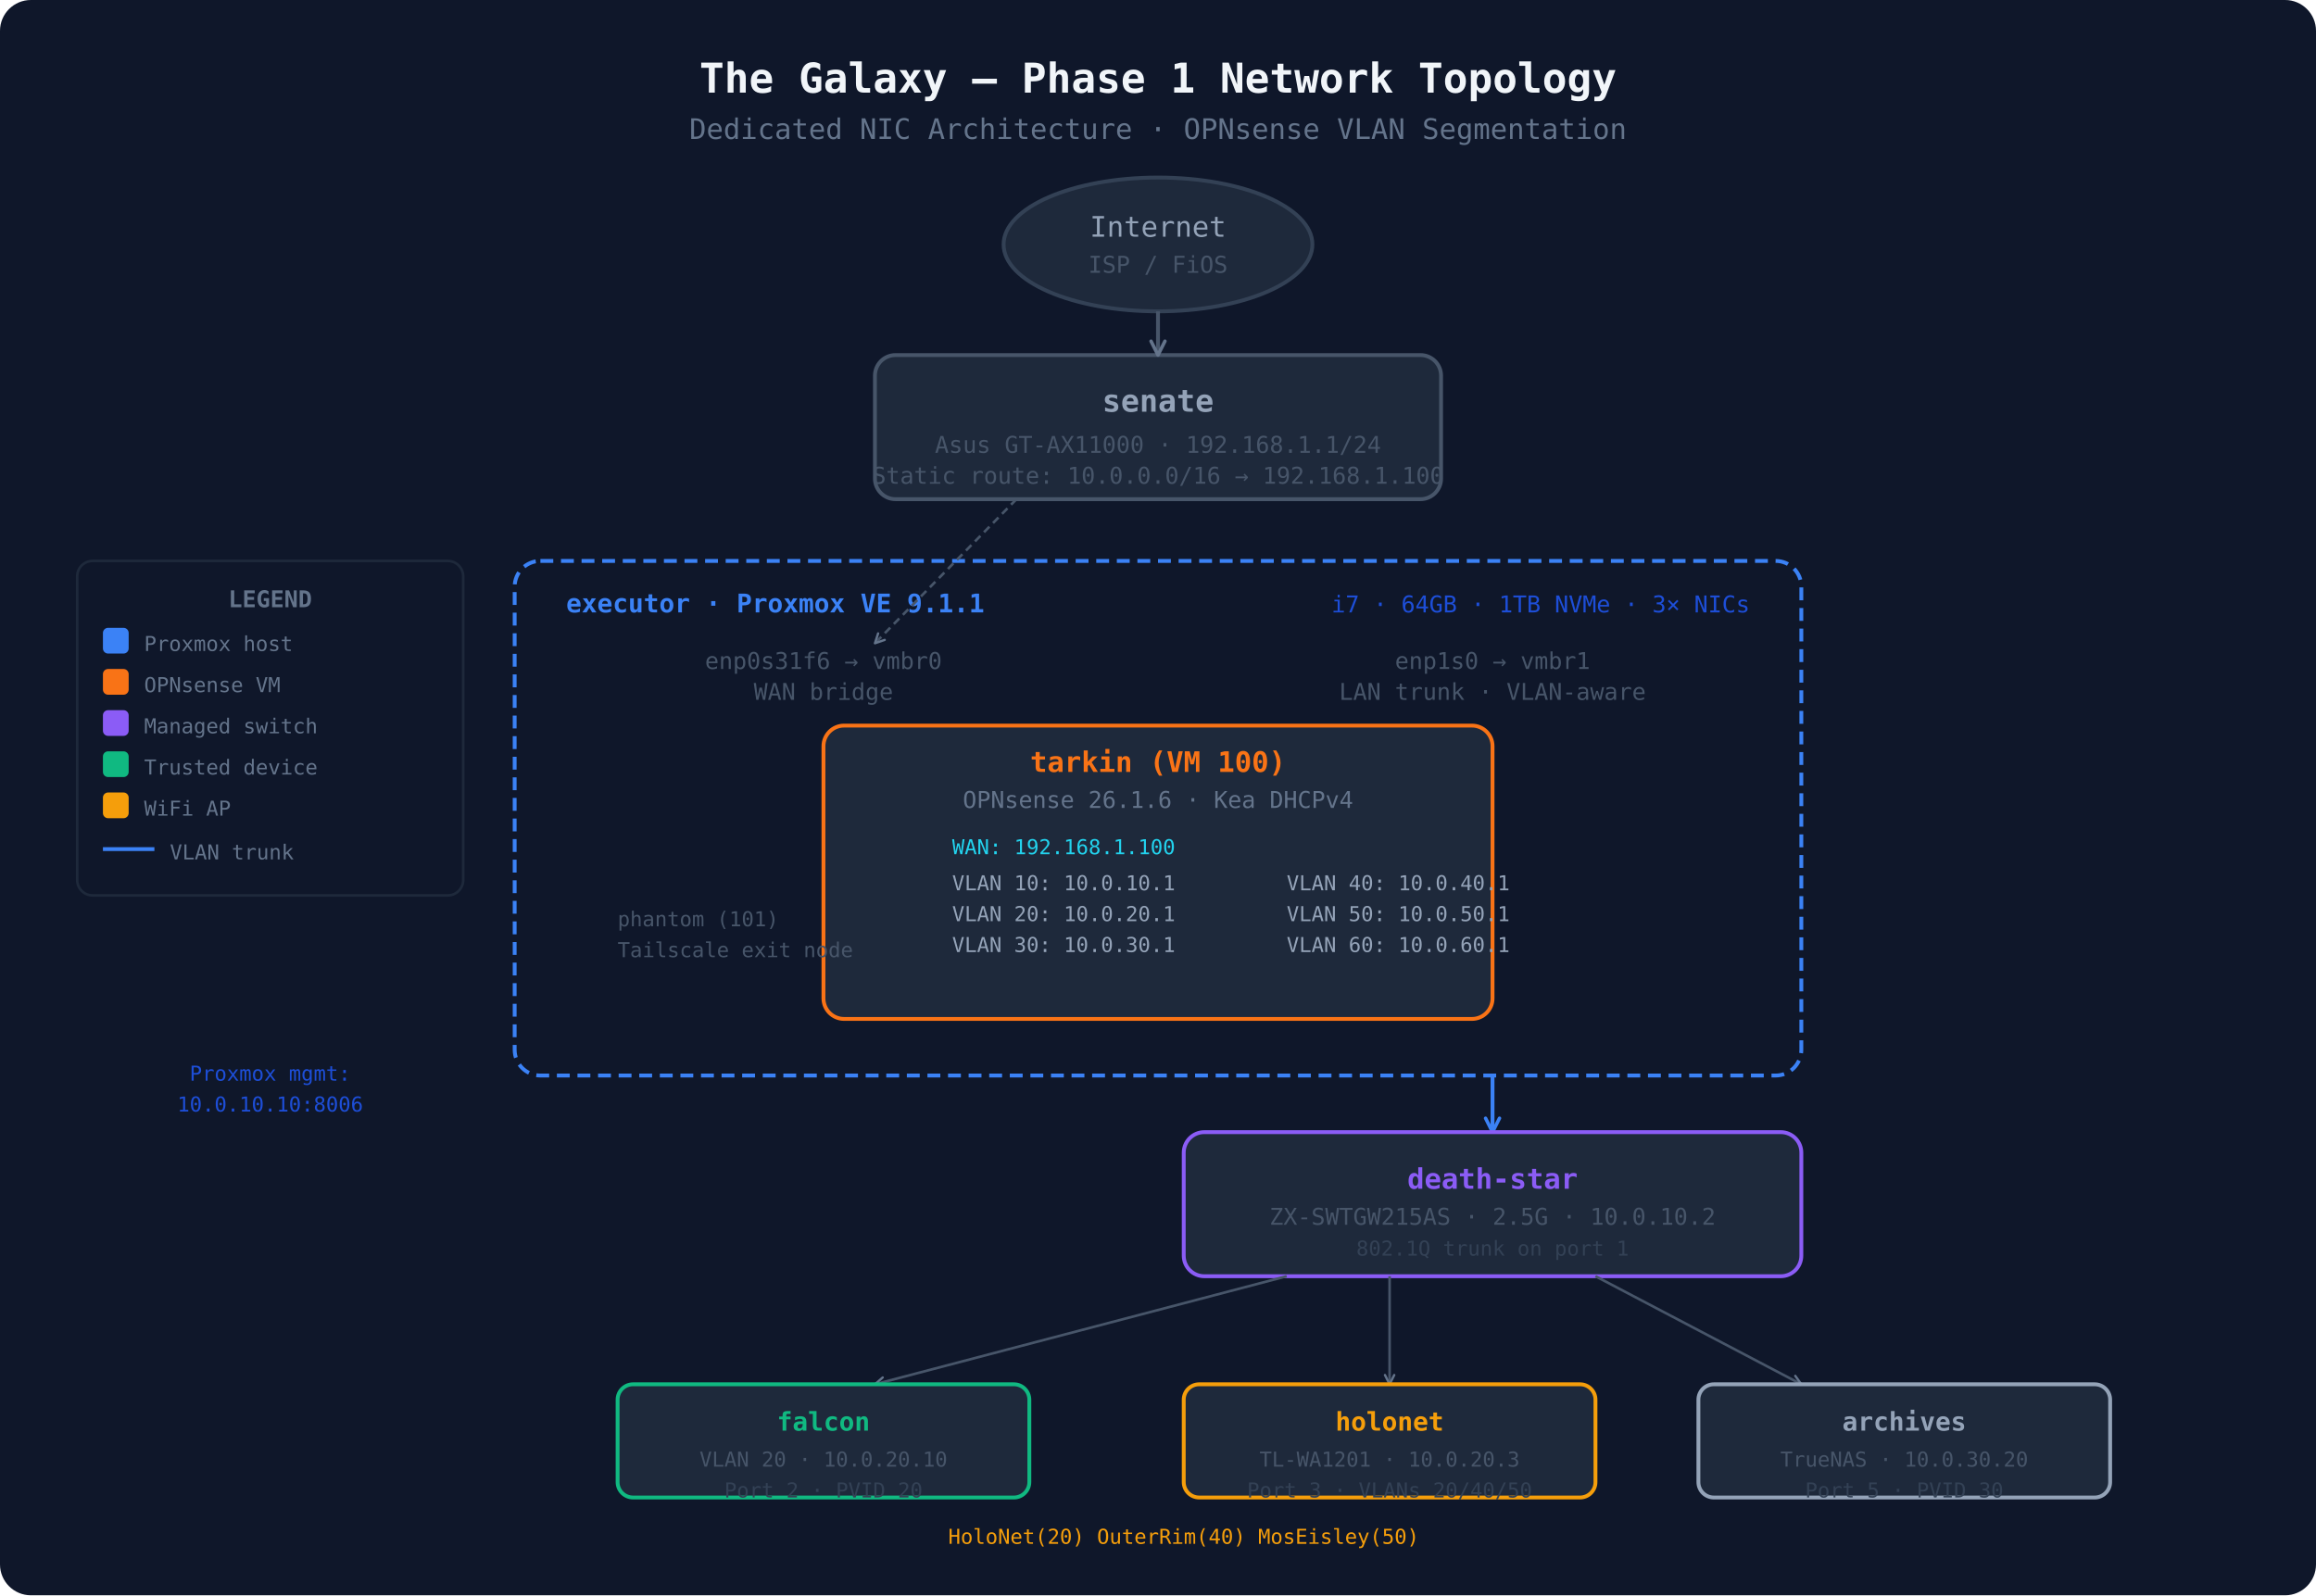
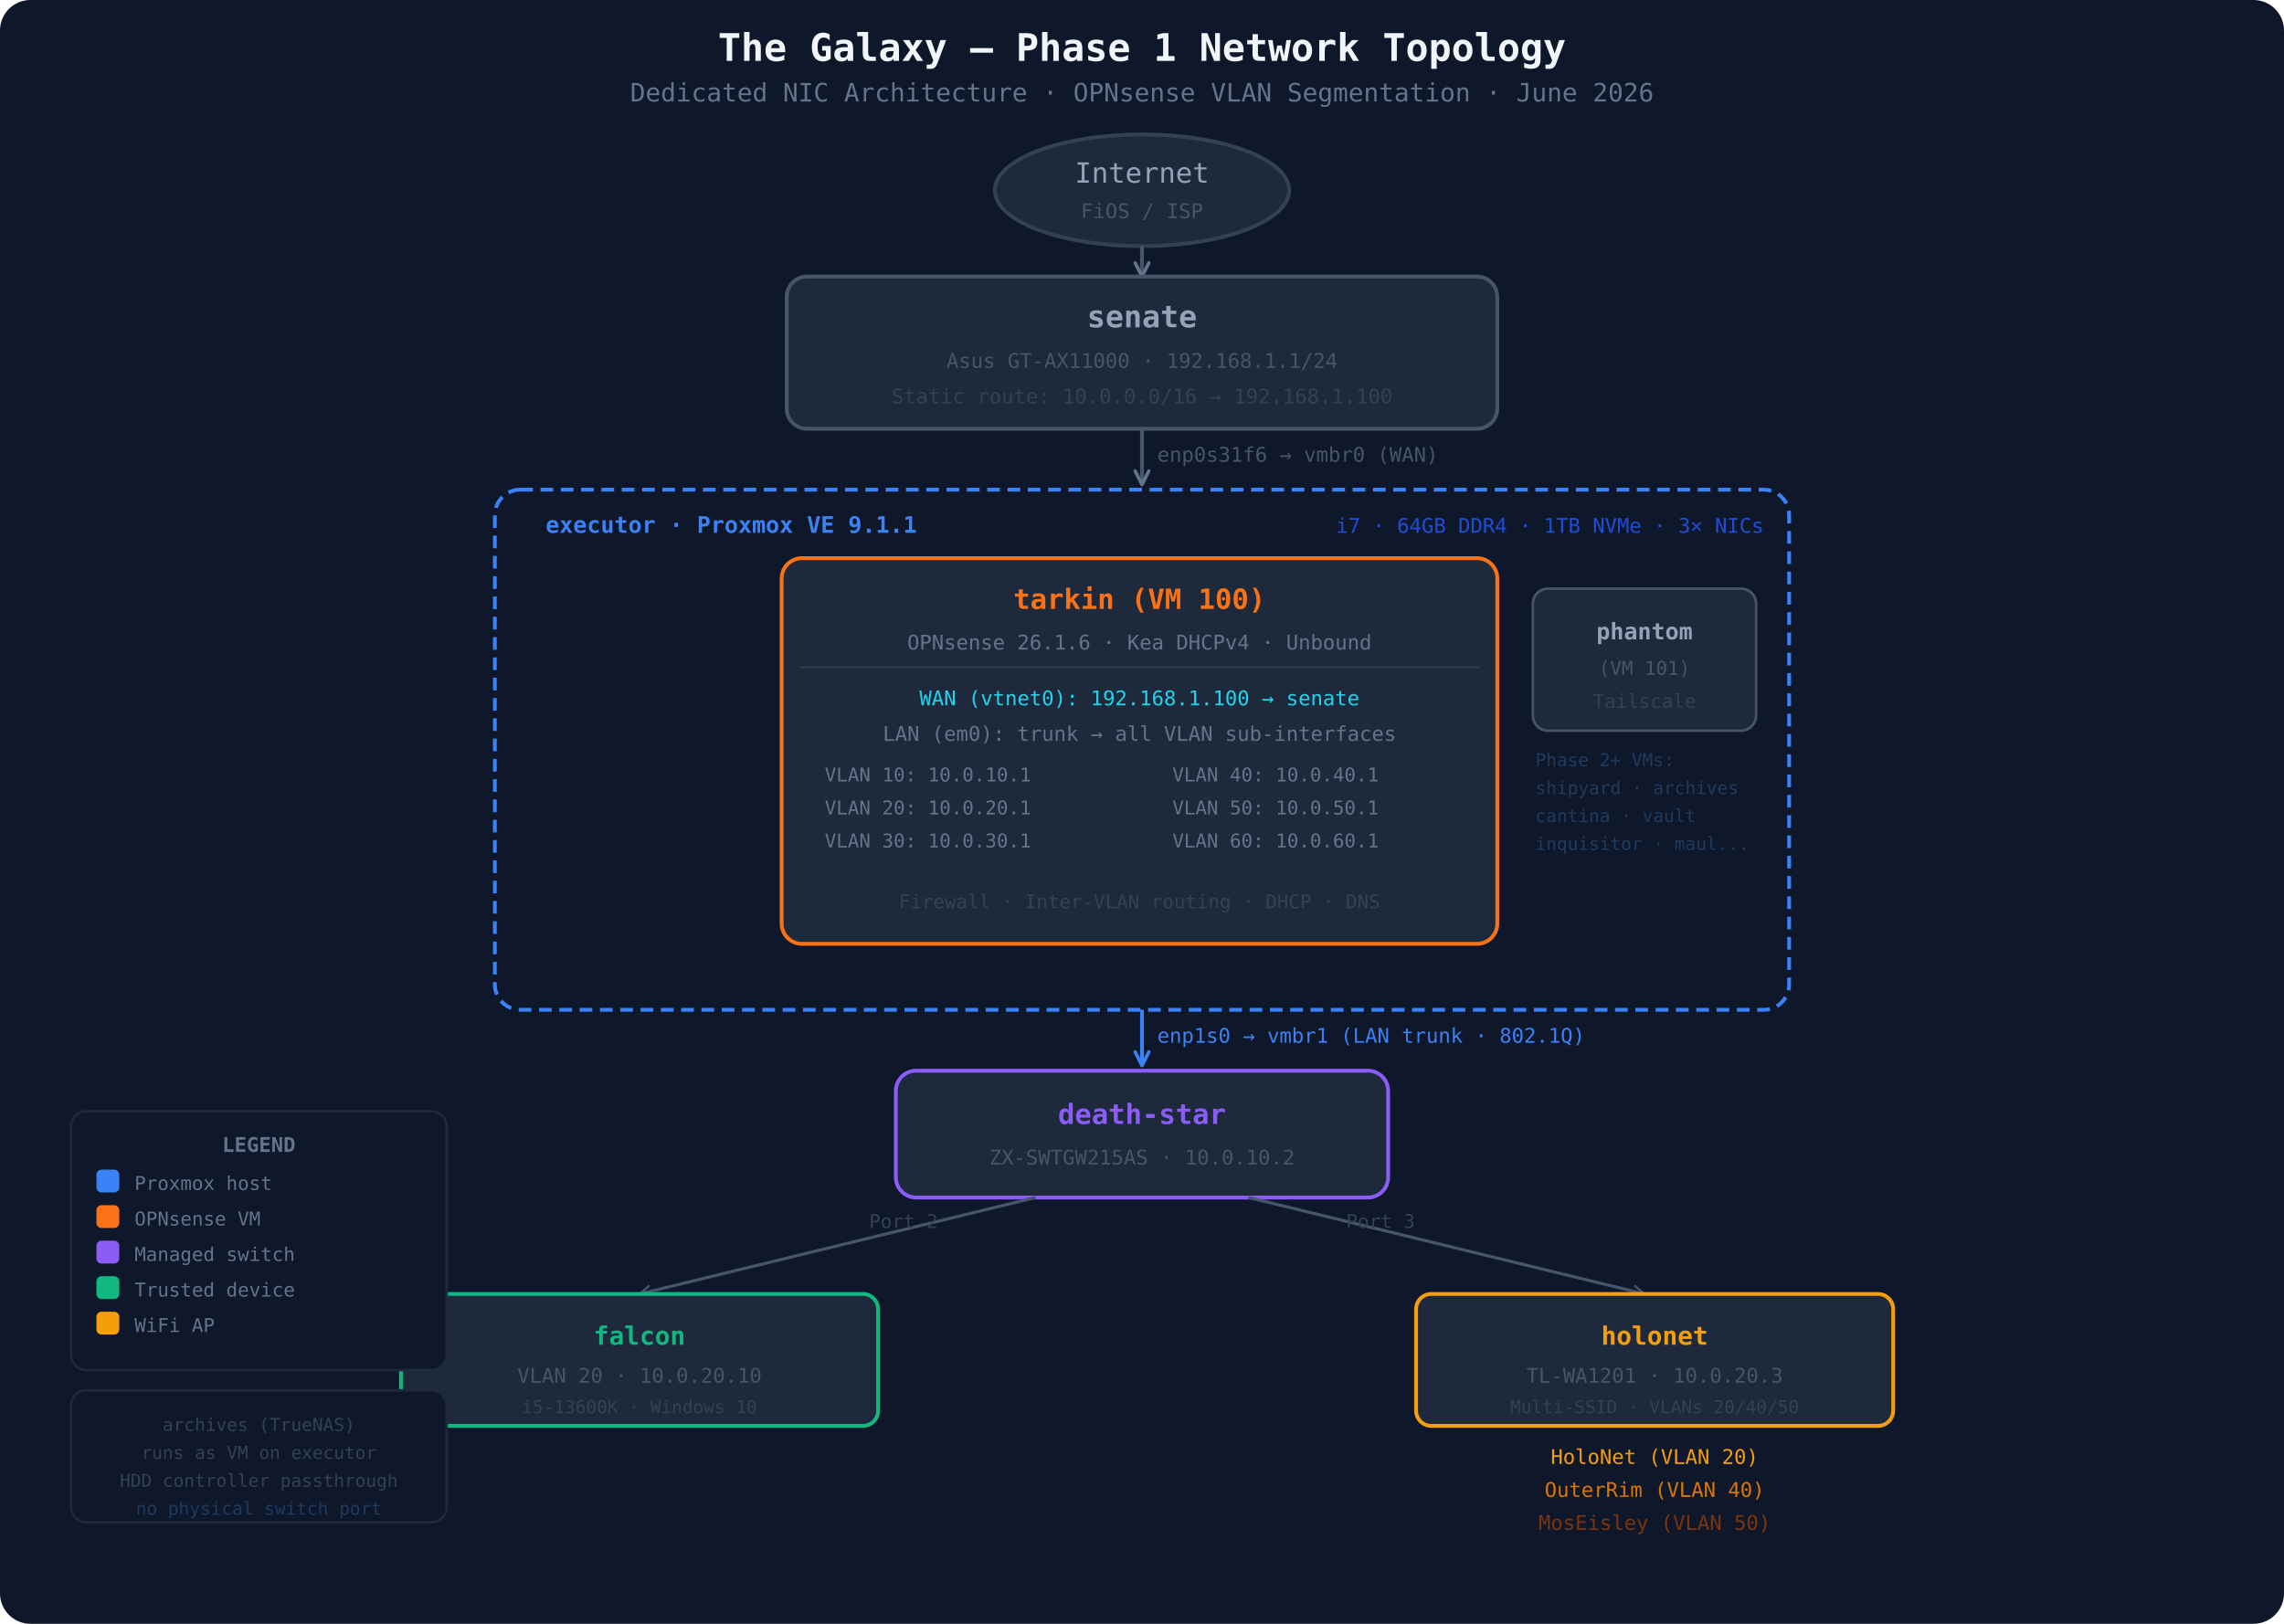
- <svg xmlns="http://www.w3.org/2000/svg" viewBox="0 0 900 620" width="900" height="620">
+ <svg xmlns="http://www.w3.org/2000/svg" viewBox="0 0 900 640" width="900" height="640">
  <defs>
-     <marker id="arrow" viewBox="0 0 10 10" refX="8" refY="5" markerWidth="6" markerHeight="6" orient="auto-start-reverse">
+     <marker id="arr" viewBox="0 0 10 10" refX="8" refY="5" markerWidth="6" markerHeight="6" orient="auto-start-reverse">
      <path d="M2 2L8 5L2 8" fill="none" stroke="#64748b" stroke-width="1.5" stroke-linecap="round" stroke-linejoin="round" />
    </marker>
-     <marker id="arrow-blue" viewBox="0 0 10 10" refX="8" refY="5" markerWidth="6" markerHeight="6" orient="auto-start-reverse">
+     <marker id="arr-blue" viewBox="0 0 10 10" refX="8" refY="5" markerWidth="6" markerHeight="6" orient="auto-start-reverse">
      <path d="M2 2L8 5L2 8" fill="none" stroke="#3b82f6" stroke-width="1.5" stroke-linecap="round" stroke-linejoin="round" />
    </marker>
+     <marker id="arr-dark" viewBox="0 0 10 10" refX="8" refY="5" markerWidth="6" markerHeight="6" orient="auto-start-reverse">
+       <path d="M2 2L8 5L2 8" fill="none" stroke="#475569" stroke-width="1.2" stroke-linecap="round" stroke-linejoin="round" />
+     </marker>
  </defs>
-   <rect width="900" height="620" fill="#0f172a" rx="12" />
-   <text x="450" y="36" fill="#f1f5f9" font-family="monospace" font-size="16" font-weight="bold" text-anchor="middle">The Galaxy — Phase 1 Network Topology</text>
-   <text x="450" y="54" fill="#64748b" font-family="monospace" font-size="11" text-anchor="middle">Dedicated NIC Architecture · OPNsense VLAN Segmentation</text>
-   <ellipse cx="450" cy="95" rx="60" ry="26" fill="#1e293b" stroke="#334155" stroke-width="1.5" />
-   <text x="450" y="92" fill="#94a3b8" font-family="monospace" font-size="11" text-anchor="middle">Internet</text>
-   <text x="450" y="106" fill="#475569" font-family="monospace" font-size="9" text-anchor="middle">ISP / FiOS</text>
-   <rect x="340" y="138" width="220" height="56" rx="8" fill="#1e293b" stroke="#475569" stroke-width="1.5" />
-   <text x="450" y="160" fill="#94a3b8" font-family="monospace" font-size="12" font-weight="bold" text-anchor="middle">senate</text>
-   <text x="450" y="176" fill="#475569" font-family="monospace" font-size="9" text-anchor="middle">Asus GT-AX11000 · 192.168.1.1/24</text>
-   <text x="450" y="188" fill="#475569" font-family="monospace" font-size="9" text-anchor="middle">Static route: 10.0.0.0/16 → 192.168.1.100</text>
-   <line x1="450" y1="121" x2="450" y2="138" stroke="#475569" stroke-width="1.5" marker-end="url(#arrow)" />
-   <rect x="200" y="218" width="500" height="200" rx="10" fill="#0f172a" stroke="#3b82f6" stroke-width="1.5" stroke-dasharray="5,3" />
-   <text x="220" y="238" fill="#3b82f6" font-family="monospace" font-size="10" font-weight="bold">executor · Proxmox VE 9.1.1</text>
-   <text x="680" y="238" fill="#1d4ed8" font-family="monospace" font-size="9" text-anchor="end">i7 · 64GB · 1TB NVMe · 3× NICs</text>
-   <text x="320" y="260" fill="#475569" font-family="monospace" font-size="9" text-anchor="middle">enp0s31f6 → vmbr0</text>
-   <text x="320" y="272" fill="#475569" font-family="monospace" font-size="9" text-anchor="middle">WAN bridge</text>
-   <text x="580" y="260" fill="#475569" font-family="monospace" font-size="9" text-anchor="middle">enp1s0 → vmbr1</text>
-   <text x="580" y="272" fill="#475569" font-family="monospace" font-size="9" text-anchor="middle">LAN trunk · VLAN-aware</text>
-   <rect x="320" y="282" width="260" height="114" rx="8" fill="#1e293b" stroke="#f97316" stroke-width="1.5" />
-   <text x="450" y="300" fill="#f97316" font-family="monospace" font-size="11" font-weight="bold" text-anchor="middle">tarkin (VM 100)</text>
-   <text x="450" y="314" fill="#64748b" font-family="monospace" font-size="9" text-anchor="middle">OPNsense 26.1.6 · Kea DHCPv4</text>
-   <text x="370" y="332" fill="#22d3ee" font-family="monospace" font-size="8">WAN: 192.168.1.100</text>
-   <text x="370" y="346" fill="#94a3b8" font-family="monospace" font-size="8">VLAN 10: 10.0.10.1</text>
-   <text x="370" y="358" fill="#94a3b8" font-family="monospace" font-size="8">VLAN 20: 10.0.20.1</text>
-   <text x="370" y="370" fill="#94a3b8" font-family="monospace" font-size="8">VLAN 30: 10.0.30.1</text>
-   <text x="500" y="346" fill="#94a3b8" font-family="monospace" font-size="8">VLAN 40: 10.0.40.1</text>
-   <text x="500" y="358" fill="#94a3b8" font-family="monospace" font-size="8">VLAN 50: 10.0.50.1</text>
-   <text x="500" y="370" fill="#94a3b8" font-family="monospace" font-size="8">VLAN 60: 10.0.60.1</text>
-   <text x="240" y="360" fill="#475569" font-family="monospace" font-size="8">phantom (101)</text>
-   <text x="240" y="372" fill="#475569" font-family="monospace" font-size="8">Tailscale exit node</text>
-   <line x1="395" y1="194" x2="340" y2="250" stroke="#475569" stroke-width="1" stroke-dasharray="3,2" marker-end="url(#arrow)" />
-   <line x1="580" y1="418" x2="580" y2="440" stroke="#3b82f6" stroke-width="1.5" marker-end="url(#arrow-blue)" />
-   <rect x="460" y="440" width="240" height="56" rx="8" fill="#1e293b" stroke="#8b5cf6" stroke-width="1.5" />
-   <text x="580" y="462" fill="#8b5cf6" font-family="monospace" font-size="11" font-weight="bold" text-anchor="middle">death-star</text>
-   <text x="580" y="476" fill="#475569" font-family="monospace" font-size="9" text-anchor="middle">ZX-SWTGW215AS · 2.5G · 10.0.10.2</text>
-   <text x="580" y="488" fill="#334155" font-family="monospace" font-size="8" text-anchor="middle">802.1Q trunk on port 1</text>
-   <line x1="500" y1="496" x2="340" y2="538" stroke="#475569" stroke-width="1" marker-end="url(#arrow)" />
-   <rect x="240" y="538" width="160" height="44" rx="6" fill="#1e293b" stroke="#10b981" stroke-width="1.5" />
-   <text x="320" y="556" fill="#10b981" font-family="monospace" font-size="10" font-weight="bold" text-anchor="middle">falcon</text>
-   <text x="320" y="570" fill="#475569" font-family="monospace" font-size="8" text-anchor="middle">VLAN 20 · 10.0.20.10</text>
-   <text x="320" y="582" fill="#334155" font-family="monospace" font-size="8" text-anchor="middle">Port 2 · PVID 20</text>
-   <line x1="540" y1="496" x2="540" y2="538" stroke="#475569" stroke-width="1" marker-end="url(#arrow)" />
-   <rect x="460" y="538" width="160" height="44" rx="6" fill="#1e293b" stroke="#f59e0b" stroke-width="1.5" />
-   <text x="540" y="556" fill="#f59e0b" font-family="monospace" font-size="10" font-weight="bold" text-anchor="middle">holonet</text>
-   <text x="540" y="570" fill="#475569" font-family="monospace" font-size="8" text-anchor="middle">TL-WA1201 · 10.0.20.3</text>
-   <text x="540" y="582" fill="#334155" font-family="monospace" font-size="8" text-anchor="middle">Port 3 · VLANs 20/40/50</text>
-   <line x1="620" y1="496" x2="700" y2="538" stroke="#475569" stroke-width="1" marker-end="url(#arrow)" />
-   <rect x="660" y="538" width="160" height="44" rx="6" fill="#1e293b" stroke="#94a3b8" stroke-width="1.5" />
-   <text x="740" y="556" fill="#94a3b8" font-family="monospace" font-size="10" font-weight="bold" text-anchor="middle">archives</text>
-   <text x="740" y="570" fill="#475569" font-family="monospace" font-size="8" text-anchor="middle">TrueNAS · 10.0.30.20</text>
-   <text x="740" y="582" fill="#334155" font-family="monospace" font-size="8" text-anchor="middle">Port 5 · PVID 30</text>
-   <text x="460" y="600" fill="#f59e0b" font-family="monospace" font-size="8" text-anchor="middle">HoloNet(20) OuterRim(40) MosEisley(50)</text>
-   <rect x="30" y="218" width="150" height="130" rx="6" fill="#0f172a" stroke="#1e293b" stroke-width="1" />
-   <text x="105" y="236" fill="#64748b" font-family="monospace" font-size="9" font-weight="bold" text-anchor="middle">LEGEND</text>
-   <rect x="40" y="244" width="10" height="10" rx="2" fill="#3b82f6" />
-   <text x="56" y="253" fill="#64748b" font-family="monospace" font-size="8">Proxmox host</text>
-   <rect x="40" y="260" width="10" height="10" rx="2" fill="#f97316" />
-   <text x="56" y="269" fill="#64748b" font-family="monospace" font-size="8">OPNsense VM</text>
-   <rect x="40" y="276" width="10" height="10" rx="2" fill="#8b5cf6" />
-   <text x="56" y="285" fill="#64748b" font-family="monospace" font-size="8">Managed switch</text>
-   <rect x="40" y="292" width="10" height="10" rx="2" fill="#10b981" />
-   <text x="56" y="301" fill="#64748b" font-family="monospace" font-size="8">Trusted device</text>
-   <rect x="40" y="308" width="10" height="10" rx="2" fill="#f59e0b" />
-   <text x="56" y="317" fill="#64748b" font-family="monospace" font-size="8">WiFi AP</text>
-   <line x1="40" y1="330" x2="60" y2="330" stroke="#3b82f6" stroke-width="1.5" />
-   <text x="66" y="334" fill="#64748b" font-family="monospace" font-size="8">VLAN trunk</text>
-   <text x="105" y="420" fill="#1d4ed8" font-family="monospace" font-size="8" text-anchor="middle">Proxmox mgmt:</text>
-   <text x="105" y="432" fill="#1d4ed8" font-family="monospace" font-size="8" text-anchor="middle">10.0.10.10:8006</text>
+   <rect width="900" height="640" fill="#0f172a" rx="12" />
+   <text x="450" y="24" fill="#f1f5f9" font-family="monospace" font-size="15" font-weight="bold" text-anchor="middle">The Galaxy — Phase 1 Network Topology</text>
+   <text x="450" y="40" fill="#64748b" font-family="monospace" font-size="10" text-anchor="middle">Dedicated NIC Architecture · OPNsense VLAN Segmentation · June 2026</text>
+   <ellipse cx="450" cy="75" rx="58" ry="22" fill="#1e293b" stroke="#334155" stroke-width="1.5" />
+   <text x="450" y="72" fill="#94a3b8" font-family="monospace" font-size="11" text-anchor="middle">Internet</text>
+   <text x="450" y="86" fill="#475569" font-family="monospace" font-size="8" text-anchor="middle">FiOS / ISP</text>
+   <line x1="450" y1="97" x2="450" y2="109" stroke="#475569" stroke-width="1.5" marker-end="url(#arr)" />
+   <rect x="310" y="109" width="280" height="60" rx="8" fill="#1e293b" stroke="#475569" stroke-width="1.5" />
+   <text x="450" y="129" fill="#94a3b8" font-family="monospace" font-size="12" font-weight="bold" text-anchor="middle">senate</text>
+   <text x="450" y="145" fill="#475569" font-family="monospace" font-size="8" text-anchor="middle">Asus GT-AX11000 · 192.168.1.1/24</text>
+   <text x="450" y="159" fill="#334155" font-family="monospace" font-size="8" text-anchor="middle">Static route: 10.0.0.0/16 → 192.168.1.100</text>
+   <line x1="450" y1="169" x2="450" y2="191" stroke="#475569" stroke-width="1.5" marker-end="url(#arr)" />
+   <text x="456" y="182" fill="#475569" font-family="monospace" font-size="8">enp0s31f6 → vmbr0 (WAN)</text>
+   <rect x="195" y="193" width="510" height="205" rx="10" fill="#0f172a" stroke="#3b82f6" stroke-width="1.5" stroke-dasharray="5,3" />
+   <text x="215" y="210" fill="#3b82f6" font-family="monospace" font-size="9" font-weight="bold">executor · Proxmox VE 9.1.1</text>
+   <text x="695" y="210" fill="#1d4ed8" font-family="monospace" font-size="8" text-anchor="end">i7 · 64GB DDR4 · 1TB NVMe · 3× NICs</text>
+   <rect x="308" y="220" width="282" height="152" rx="8" fill="#1e293b" stroke="#f97316" stroke-width="1.5" />
+   <text x="449" y="240" fill="#f97316" font-family="monospace" font-size="11" font-weight="bold" text-anchor="middle">tarkin (VM 100)</text>
+   <text x="449" y="256" fill="#64748b" font-family="monospace" font-size="8" text-anchor="middle">OPNsense 26.1.6 · Kea DHCPv4 · Unbound</text>
+   <line x1="315" y1="263" x2="583" y2="263" stroke="#374151" stroke-width="0.5" />
+   <text x="449" y="278" fill="#22d3ee" font-family="monospace" font-size="8" text-anchor="middle">WAN (vtnet0): 192.168.1.100 → senate</text>
+   <text x="449" y="292" fill="#64748b" font-family="monospace" font-size="8" text-anchor="middle">LAN (em0): trunk → all VLAN sub-interfaces</text>
+   <text x="325" y="308" fill="#64748b" font-family="monospace" font-size="7.5">VLAN 10: 10.0.10.1</text>
+   <text x="325" y="321" fill="#64748b" font-family="monospace" font-size="7.5">VLAN 20: 10.0.20.1</text>
+   <text x="325" y="334" fill="#64748b" font-family="monospace" font-size="7.5">VLAN 30: 10.0.30.1</text>
+   <text x="462" y="308" fill="#64748b" font-family="monospace" font-size="7.5">VLAN 40: 10.0.40.1</text>
+   <text x="462" y="321" fill="#64748b" font-family="monospace" font-size="7.5">VLAN 50: 10.0.50.1</text>
+   <text x="462" y="334" fill="#64748b" font-family="monospace" font-size="7.5">VLAN 60: 10.0.60.1</text>
+   <text x="449" y="358" fill="#374151" font-family="monospace" font-size="7.5" text-anchor="middle">Firewall · Inter-VLAN routing · DHCP · DNS</text>
+   <rect x="604" y="232" width="88" height="56" rx="6" fill="#1e293b" stroke="#475569" stroke-width="1" />
+   <text x="648" y="252" fill="#94a3b8" font-family="monospace" font-size="9" font-weight="bold" text-anchor="middle">phantom</text>
+   <text x="648" y="266" fill="#475569" font-family="monospace" font-size="7.5" text-anchor="middle">(VM 101)</text>
+   <text x="648" y="279" fill="#334155" font-family="monospace" font-size="7.5" text-anchor="middle">Tailscale</text>
+   <text x="605" y="302" fill="#1e3a5f" font-family="monospace" font-size="7">Phase 2+ VMs:</text>
+   <text x="605" y="313" fill="#1e3a5f" font-family="monospace" font-size="7">shipyard · archives</text>
+   <text x="605" y="324" fill="#1e3a5f" font-family="monospace" font-size="7">cantina · vault</text>
+   <text x="605" y="335" fill="#1e3a5f" font-family="monospace" font-size="7">inquisitor · maul...</text>
+   <line x1="450" y1="398" x2="450" y2="420" stroke="#3b82f6" stroke-width="1.5" marker-end="url(#arr-blue)" />
+   <text x="456" y="411" fill="#3b82f6" font-family="monospace" font-size="8">enp1s0 → vmbr1 (LAN trunk · 802.1Q)</text>
+   <rect x="353" y="422" width="194" height="50" rx="8" fill="#1e293b" stroke="#8b5cf6" stroke-width="1.5" />
+   <text x="450" y="443" fill="#8b5cf6" font-family="monospace" font-size="11" font-weight="bold" text-anchor="middle">death-star</text>
+   <text x="450" y="459" fill="#475569" font-family="monospace" font-size="8" text-anchor="middle">ZX-SWTGW215AS · 10.0.10.2</text>
+   <line x1="408" y1="472" x2="252" y2="510" stroke="#475569" stroke-width="1.2" marker-end="url(#arr-dark)" />
+   <text x="356" y="484" fill="#334155" font-family="monospace" font-size="7.5" text-anchor="middle">Port 2</text>
+   <line x1="492" y1="472" x2="648" y2="510" stroke="#475569" stroke-width="1.2" marker-end="url(#arr-dark)" />
+   <text x="544" y="484" fill="#334155" font-family="monospace" font-size="7.5" text-anchor="middle">Port 3</text>
+   <rect x="158" y="510" width="188" height="52" rx="6" fill="#1e293b" stroke="#10b981" stroke-width="1.5" />
+   <text x="252" y="530" fill="#10b981" font-family="monospace" font-size="10" font-weight="bold" text-anchor="middle">falcon</text>
+   <text x="252" y="545" fill="#475569" font-family="monospace" font-size="8" text-anchor="middle">VLAN 20 · 10.0.20.10</text>
+   <text x="252" y="557" fill="#334155" font-family="monospace" font-size="7" text-anchor="middle">i5-13600K · Windows 10</text>
+   <rect x="558" y="510" width="188" height="52" rx="6" fill="#1e293b" stroke="#f59e0b" stroke-width="1.5" />
+   <text x="652" y="530" fill="#f59e0b" font-family="monospace" font-size="10" font-weight="bold" text-anchor="middle">holonet</text>
+   <text x="652" y="545" fill="#475569" font-family="monospace" font-size="8" text-anchor="middle">TL-WA1201 · 10.0.20.3</text>
+   <text x="652" y="557" fill="#334155" font-family="monospace" font-size="7" text-anchor="middle">Multi-SSID · VLANs 20/40/50</text>
+   <text x="652" y="577" fill="#f59e0b" font-family="monospace" font-size="8" text-anchor="middle">HoloNet (VLAN 20)</text>
+   <text x="652" y="590" fill="#d97706" font-family="monospace" font-size="8" text-anchor="middle">OuterRim (VLAN 40)</text>
+   <text x="652" y="603" fill="#78350f" font-family="monospace" font-size="8" text-anchor="middle">MosEisley (VLAN 50)</text>
+   <rect x="28" y="438" width="148" height="102" rx="6" fill="#0f172a" stroke="#1e293b" stroke-width="1" />
+   <text x="102" y="454" fill="#64748b" font-family="monospace" font-size="8" font-weight="bold" text-anchor="middle">LEGEND</text>
+   <rect x="38" y="461" width="9" height="9" rx="2" fill="#3b82f6" />
+   <text x="53" y="469" fill="#64748b" font-family="monospace" font-size="7.5">Proxmox host</text>
+   <rect x="38" y="475" width="9" height="9" rx="2" fill="#f97316" />
+   <text x="53" y="483" fill="#64748b" font-family="monospace" font-size="7.5">OPNsense VM</text>
+   <rect x="38" y="489" width="9" height="9" rx="2" fill="#8b5cf6" />
+   <text x="53" y="497" fill="#64748b" font-family="monospace" font-size="7.5">Managed switch</text>
+   <rect x="38" y="503" width="9" height="9" rx="2" fill="#10b981" />
+   <text x="53" y="511" fill="#64748b" font-family="monospace" font-size="7.5">Trusted device</text>
+   <rect x="38" y="517" width="9" height="9" rx="2" fill="#f59e0b" />
+   <text x="53" y="525" fill="#64748b" font-family="monospace" font-size="7.5">WiFi AP</text>
+   <rect x="28" y="548" width="148" height="52" rx="6" fill="#0f172a" stroke="#1e293b" stroke-width="1" />
+   <text x="102" y="564" fill="#334155" font-family="monospace" font-size="7" text-anchor="middle">archives (TrueNAS)</text>
+   <text x="102" y="575" fill="#334155" font-family="monospace" font-size="7" text-anchor="middle">runs as VM on executor</text>
+   <text x="102" y="586" fill="#334155" font-family="monospace" font-size="7" text-anchor="middle">HDD controller passthrough</text>
+   <text x="102" y="597" fill="#1e3a5f" font-family="monospace" font-size="7" text-anchor="middle">no physical switch port</text>
</svg>
